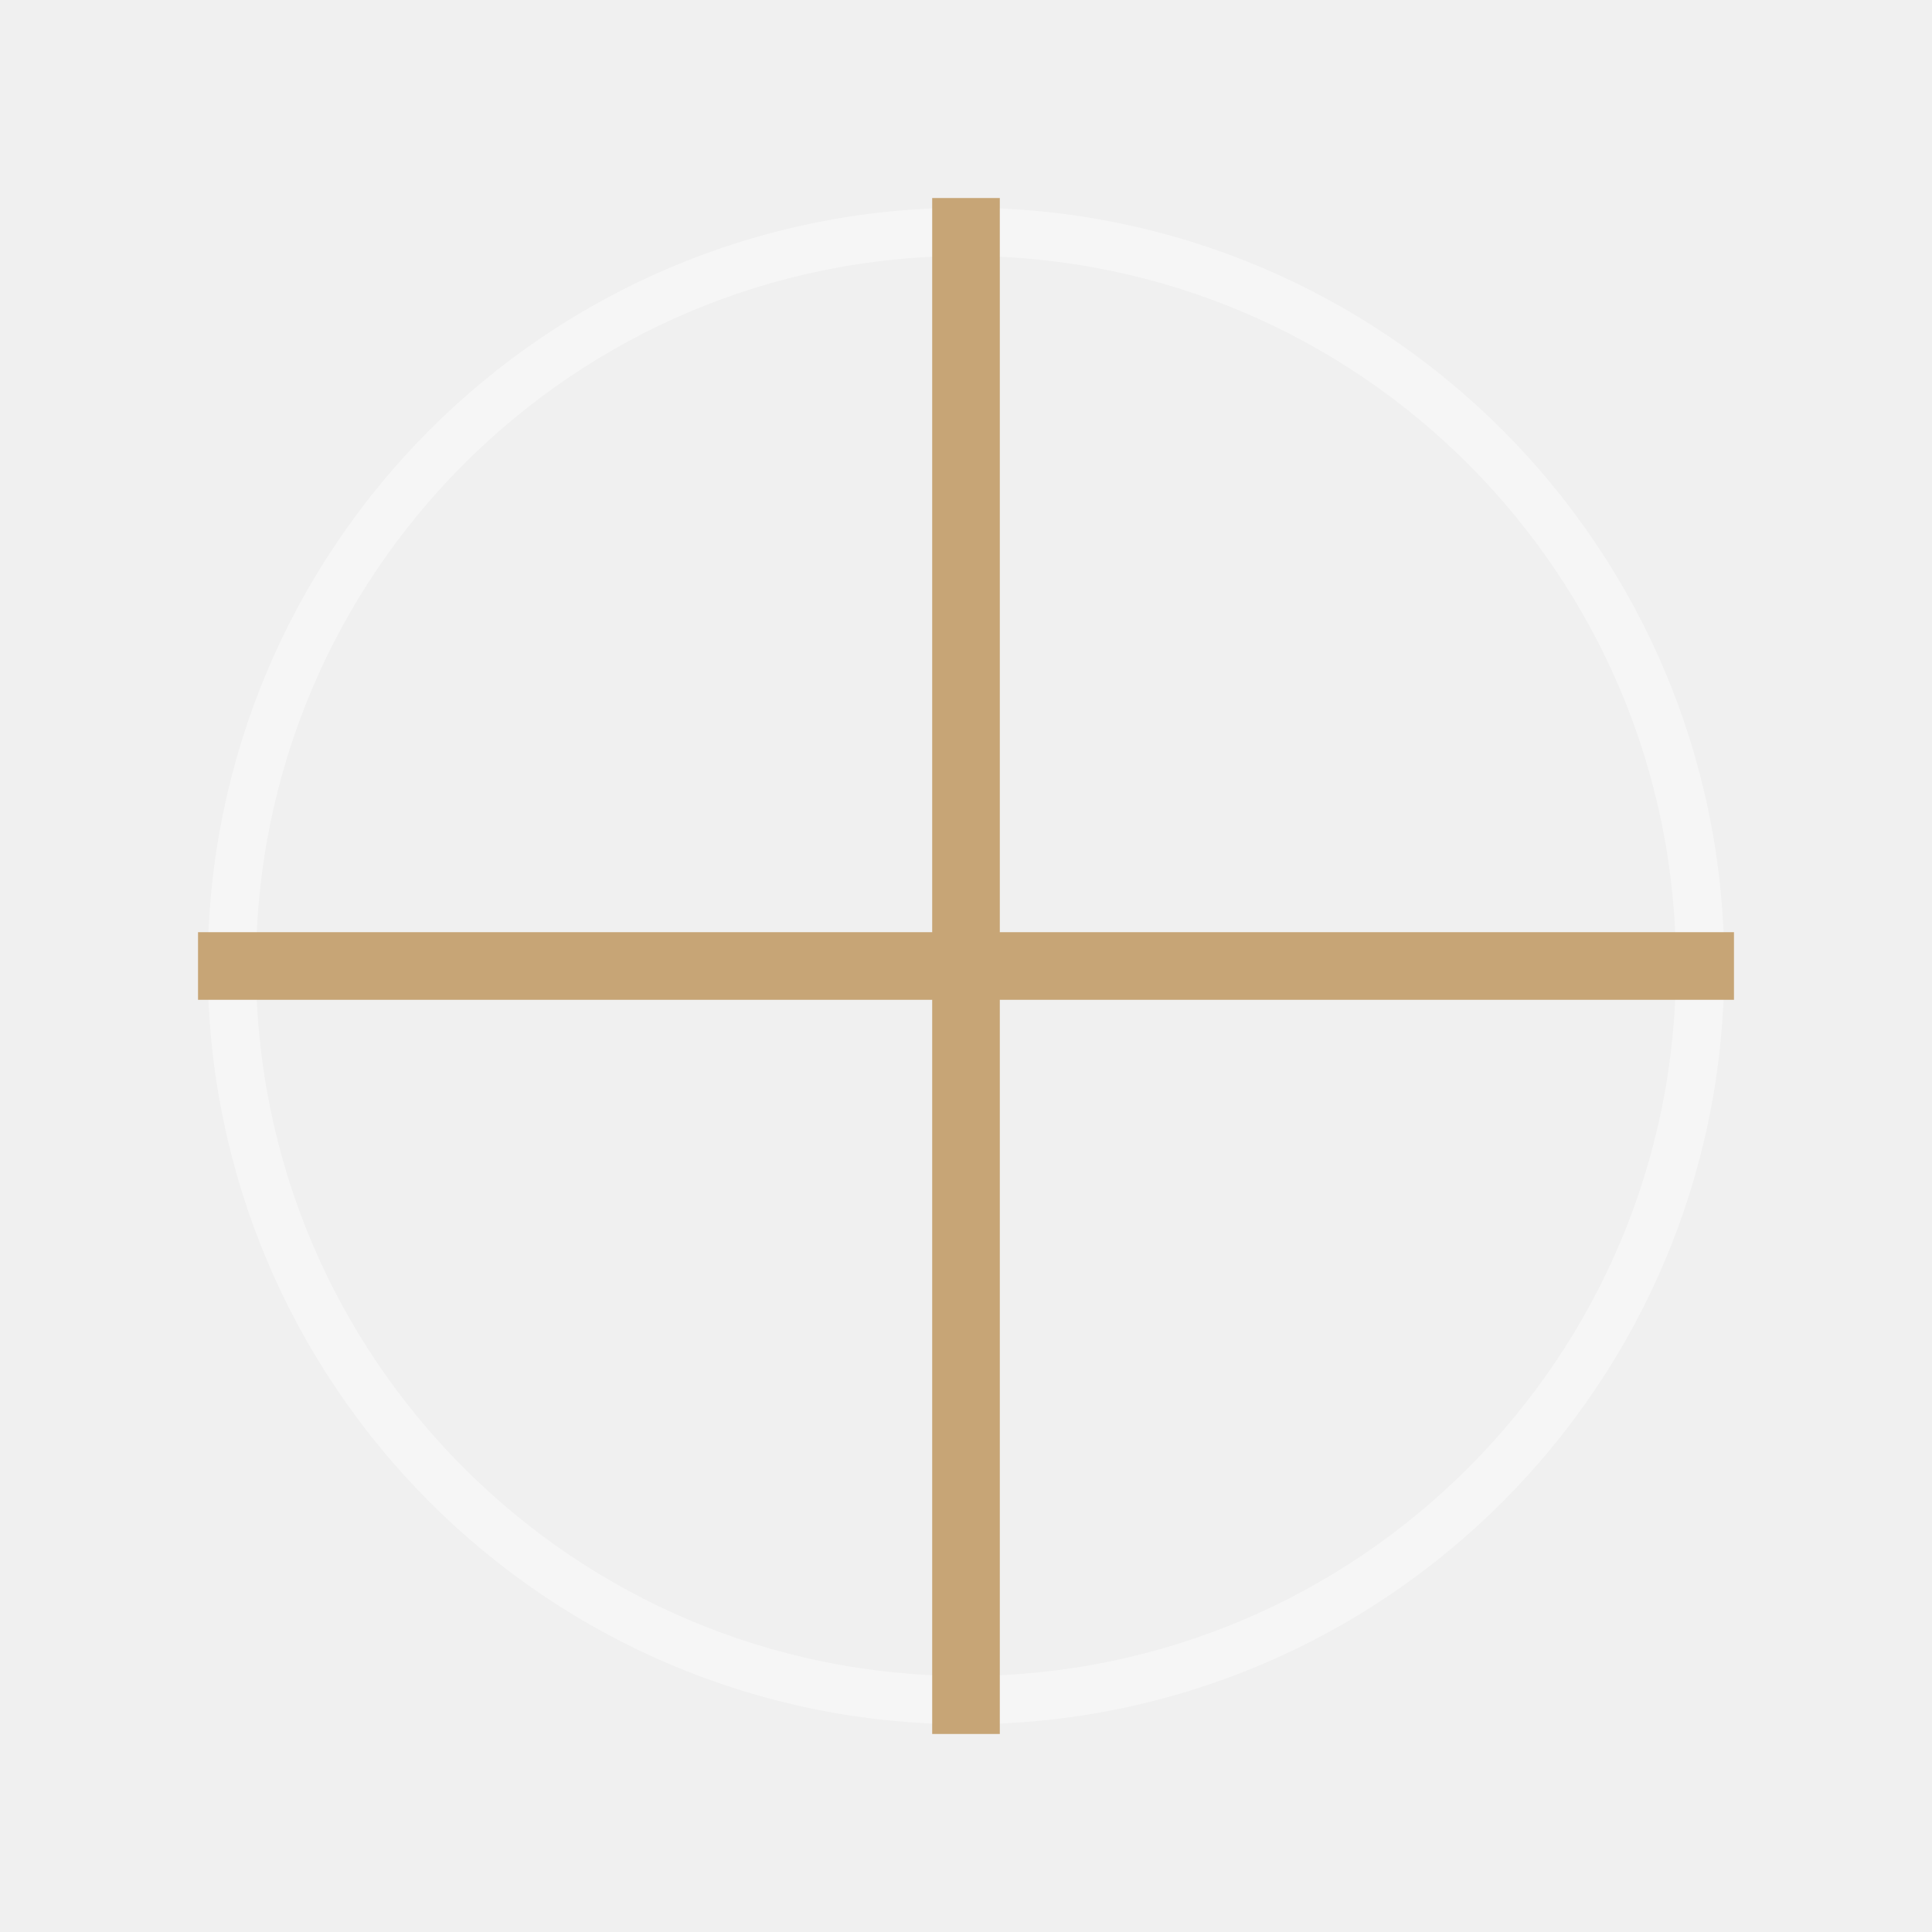
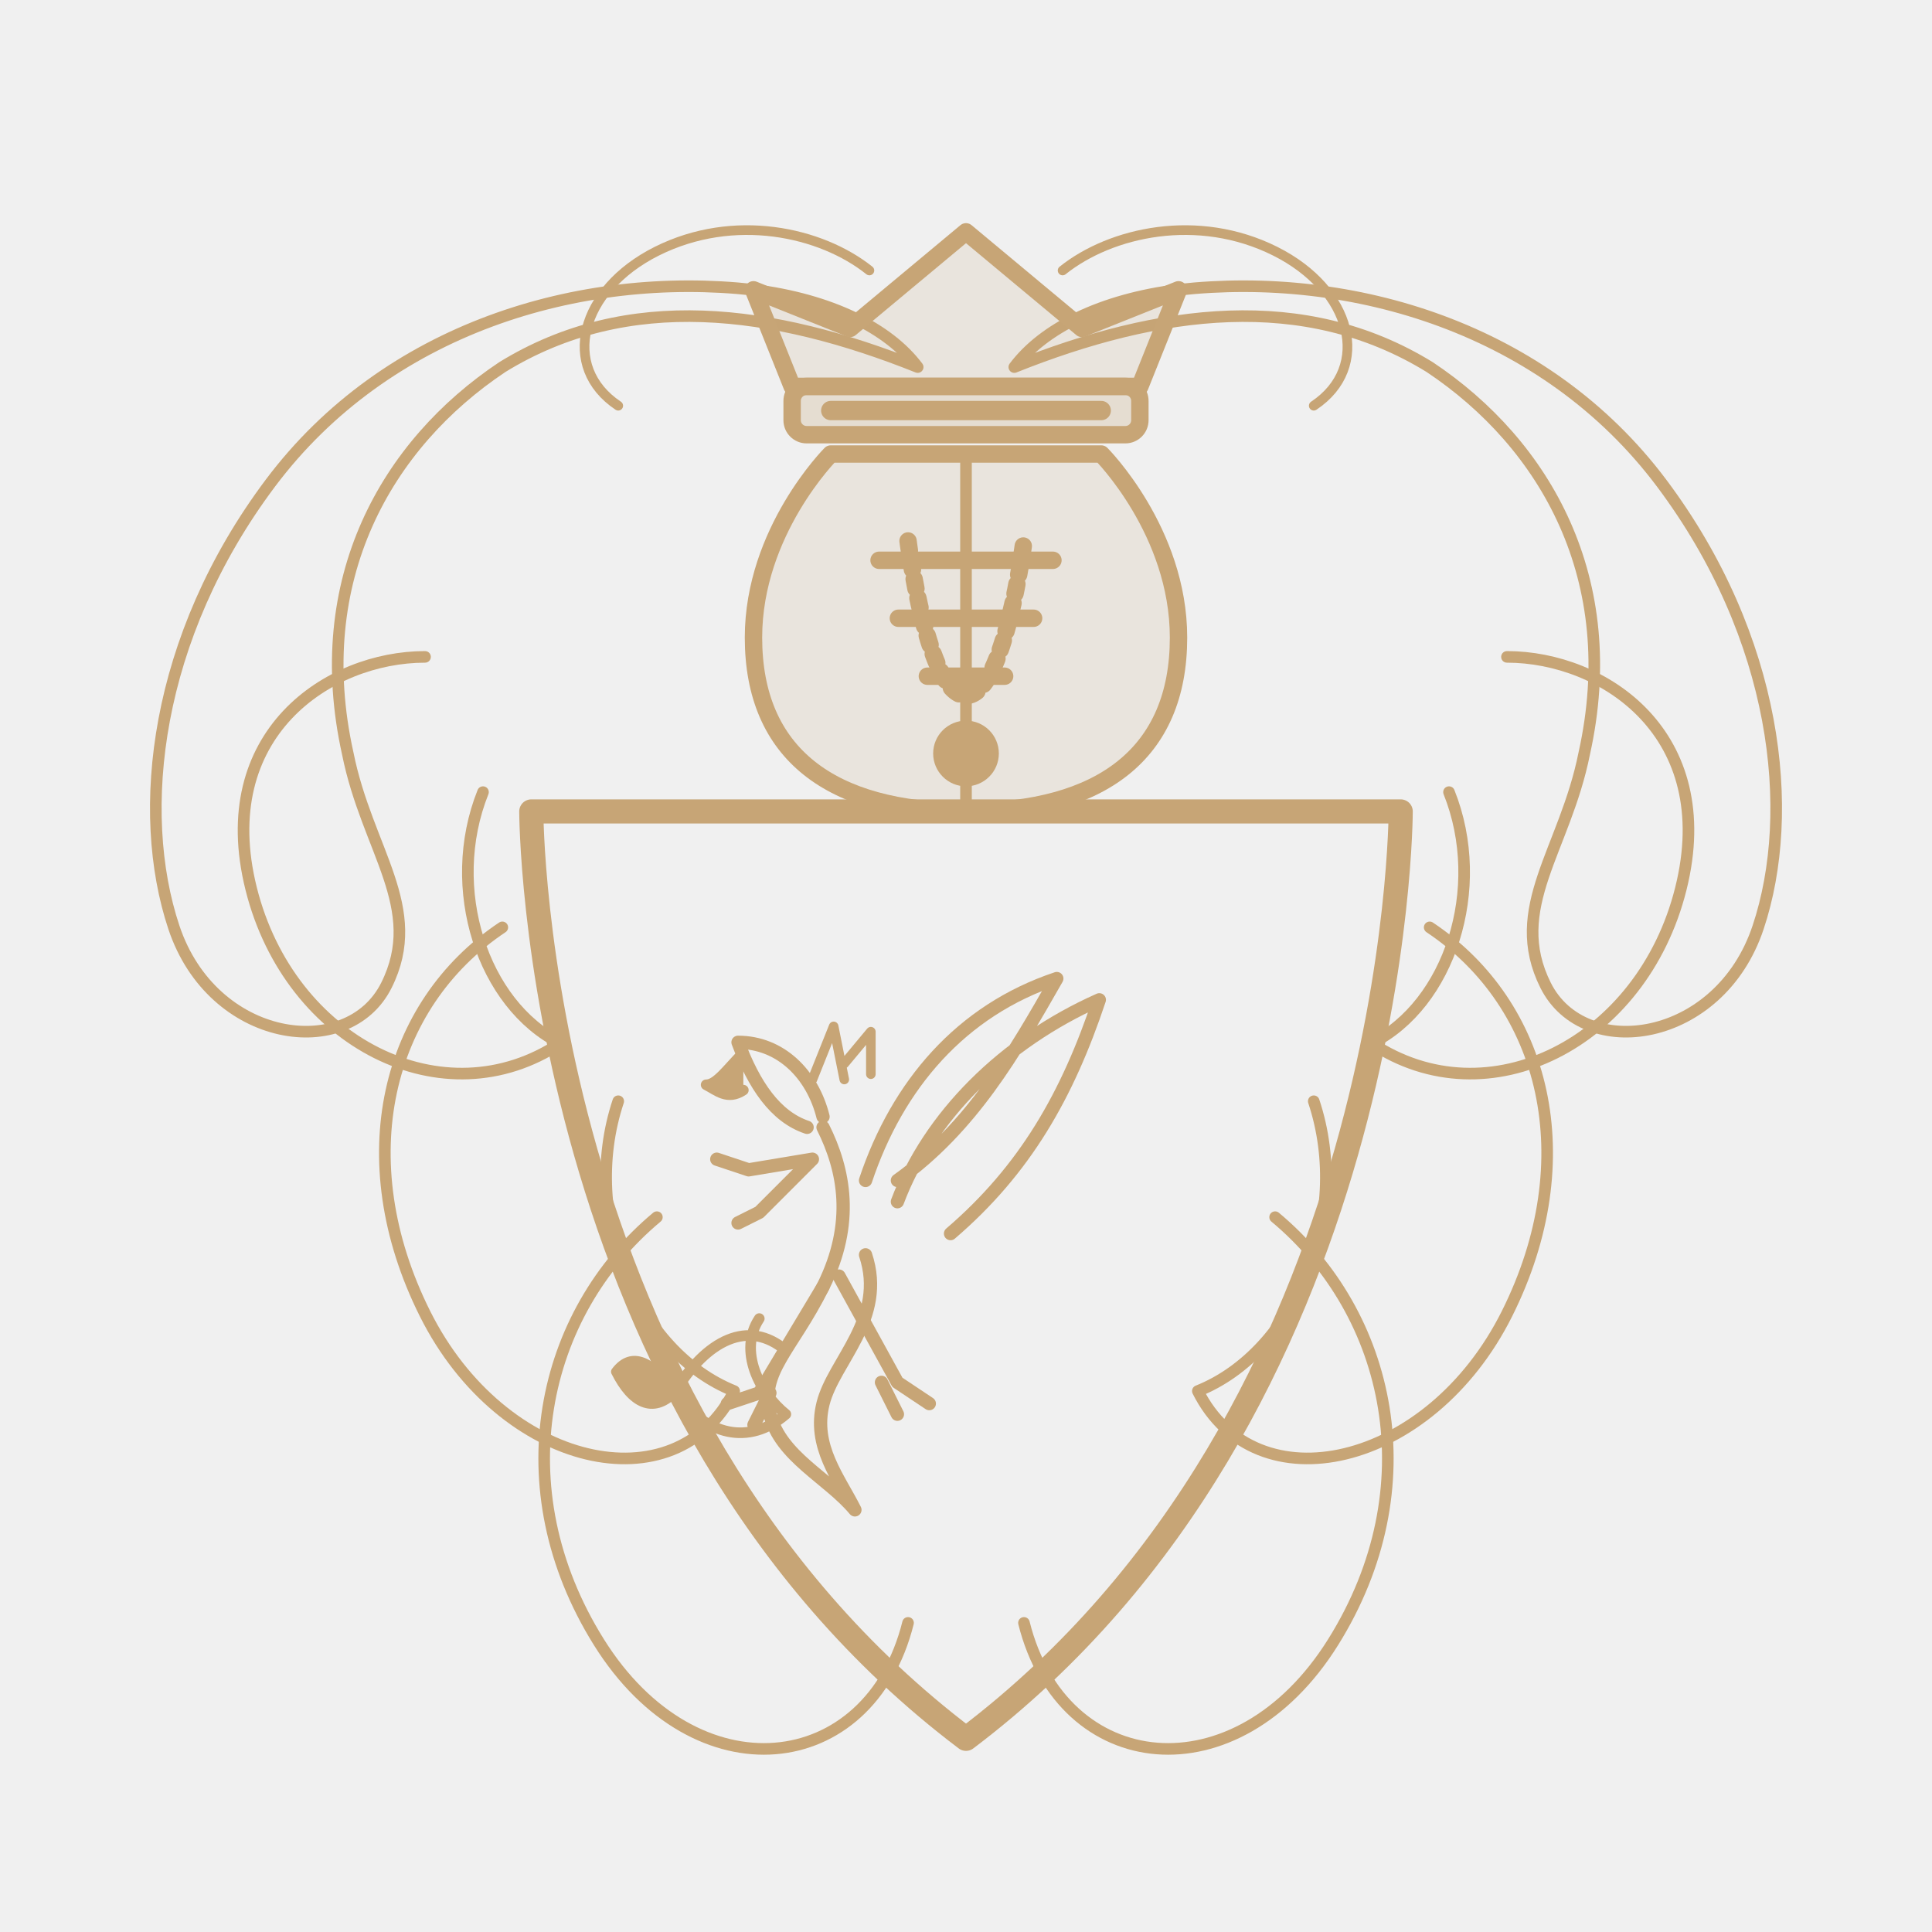
- <svg xmlns="http://www.w3.org/2000/svg" viewBox="0 0 100 100" fill="none">
-   <circle cx="50" cy="50" r="38" stroke="#ffffff" stroke-opacity="0.4" stroke-width="2.5" />
-   <line x1="12" y1="50" x2="88" y2="50" stroke="#c7a576" stroke-width="3.5" stroke-linecap="square" />
-   <line x1="50" y1="12" x2="50" y2="88" stroke="#c7a576" stroke-width="3.5" stroke-linecap="square" />
+ <svg xmlns="http://www.w3.org/2000/svg" viewBox="0 0 200 200" fill="none" stroke="#c7a576" stroke-width="1.8" stroke-linecap="round" stroke-linejoin="round">
+   <path d="M95 38 C80 32, 65 30, 52 38 C40 46, 32 60, 36 78 C38 88, 44 94, 40 102 C36 110, 22 108, 18 96 C14 84, 16 66, 28 50 C40 34, 60 28, 78 30 C86 31, 92 34, 95 38 Z" stroke-width="1.2" />
+   <path d="M44 68 C34 68, 22 76, 26 92 C30 108, 46 116, 58 108 C50 104, 46 92, 50 82" stroke-width="1.2" />
+   <path d="M52 96 C40 104, 36 120, 44 136 C52 152, 70 156, 76 144 C66 140, 60 126, 64 114" stroke-width="1.2" />
+   <path d="M68 126 C56 136, 52 154, 62 170 C72 186, 90 184, 94 168" stroke-width="1.2" />
+   <path d="M105 38 C120 32, 135 30, 148 38 C160 46, 168 60, 164 78 C162 88, 156 94, 160 102 C164 110, 178 108, 182 96 C186 84, 184 66, 172 50 C160 34, 140 28, 122 30 C114 31, 108 34, 105 38 Z" stroke-width="1.2" />
+   <path d="M156 68 C166 68, 178 76, 174 92 C170 108, 154 116, 142 108 C150 104, 154 92, 150 82" stroke-width="1.2" />
+   <path d="M148 96 C160 104, 164 120, 156 136 C148 152, 130 156, 124 144 C134 140, 140 126, 136 114" stroke-width="1.2" />
+   <path d="M132 126 C144 136, 148 154, 138 170 C128 186, 110 184, 106 168" stroke-width="1.2" />
+   <path d="M90 28 C85 24, 76 22, 68 26 C60 30, 58 38, 64 42" stroke-width="1" />
+   <path d="M110 28 C115 24, 124 22, 132 26 C140 30, 142 38, 136 42" stroke-width="1" />
+   <path d="M82 40 L78 30 L88 34 L100 24 L112 34 L122 30 L118 40 Z" fill="rgba(199, 165, 118, 0.15)" />
+   <rect x="82" y="40" width="36" height="5" rx="1.5" fill="rgba(199, 165, 118, 0.25)" />
+   <line x1="86" y1="42.5" x2="114" y2="42.5" stroke-width="2" />
+   <path d="M86 47 C86 47, 78 55, 78 66 C78 78, 86 84, 100 84 C114 84, 122 78, 122 66 C122 55, 114 47, 114 47 Z" fill="rgba(199, 165, 118, 0.15)" />
+   <path d="M94 56 C94 56, 96 72, 100 72 C104 72, 106 56, 106 56" stroke-dasharray="1 1" />
+   <line x1="91" y1="58" x2="109" y2="58" />
+   <line x1="93" y1="64" x2="107" y2="64" />
+   <line x1="96" y1="70" x2="104" y2="70" />
+   <line x1="100" y1="47" x2="100" y2="84" stroke-width="1.2" />
+   <circle cx="100" cy="78" r="2.5" fill="#c7a576" />
+   <path d="M55 84 C55 84, 55 146, 100 180 C145 146, 145 84, 145 84 Z" stroke-width="2.5" fill="none" />
+   <g transform="translate(72, 98) scale(0.55)">
+     <path d="M38 48 C44 32, 58 18, 76 10 C70 28, 62 42, 48 54 M32 44 C38 26, 50 12, 68 6 C60 20, 52 34, 38 44" stroke-width="2.5" stroke-linecap="round" />
+     <path d="M24 32 C22 24, 16 18, 8 18 C11 26, 15 32, 21 34" stroke-width="2.5" stroke-linecap="round" />
+     <path d="M9 20 C6 23, 4 26, 2 26 C4 27, 6 29, 9 27" stroke-width="2" stroke-linejoin="round" fill="#c7a576" />
+     <path d="M22 25 L26 15 L28 25 M28 22 L33 16 L33 24" stroke-width="1.8" />
+     <path d="M24 34 C28 42, 30 52, 24 64 C18 76, 12 80, 14 88 C16 96, 25 100, 30 106 C27 100, 22 94, 24 86 C26 78, 36 70, 32 58" stroke-width="2.5" />
+     <path d="M17 76 C10 70, 2 74, -4 84 C2 92, 10 94, 17 88 C12 84, 8 76, 12 70" stroke-width="2" />
+     <path d="M-4 84 C-8 88, -12 86, -15 80 C-12 76, -8 78, -4 84 Z" fill="#c7a576" />
+     <path d="M24 64 L12 84 L6 86 M14 84 L11 90 M27 62 L38 82 L44 86 M35 82 L38 88" stroke-width="2.5" stroke-linecap="round" />
+     <path d="M22 40 L10 42 L4 40 M22 40 L12 50 L8 52" stroke-width="2.5" stroke-linecap="round" />
+   </g>
</svg>
